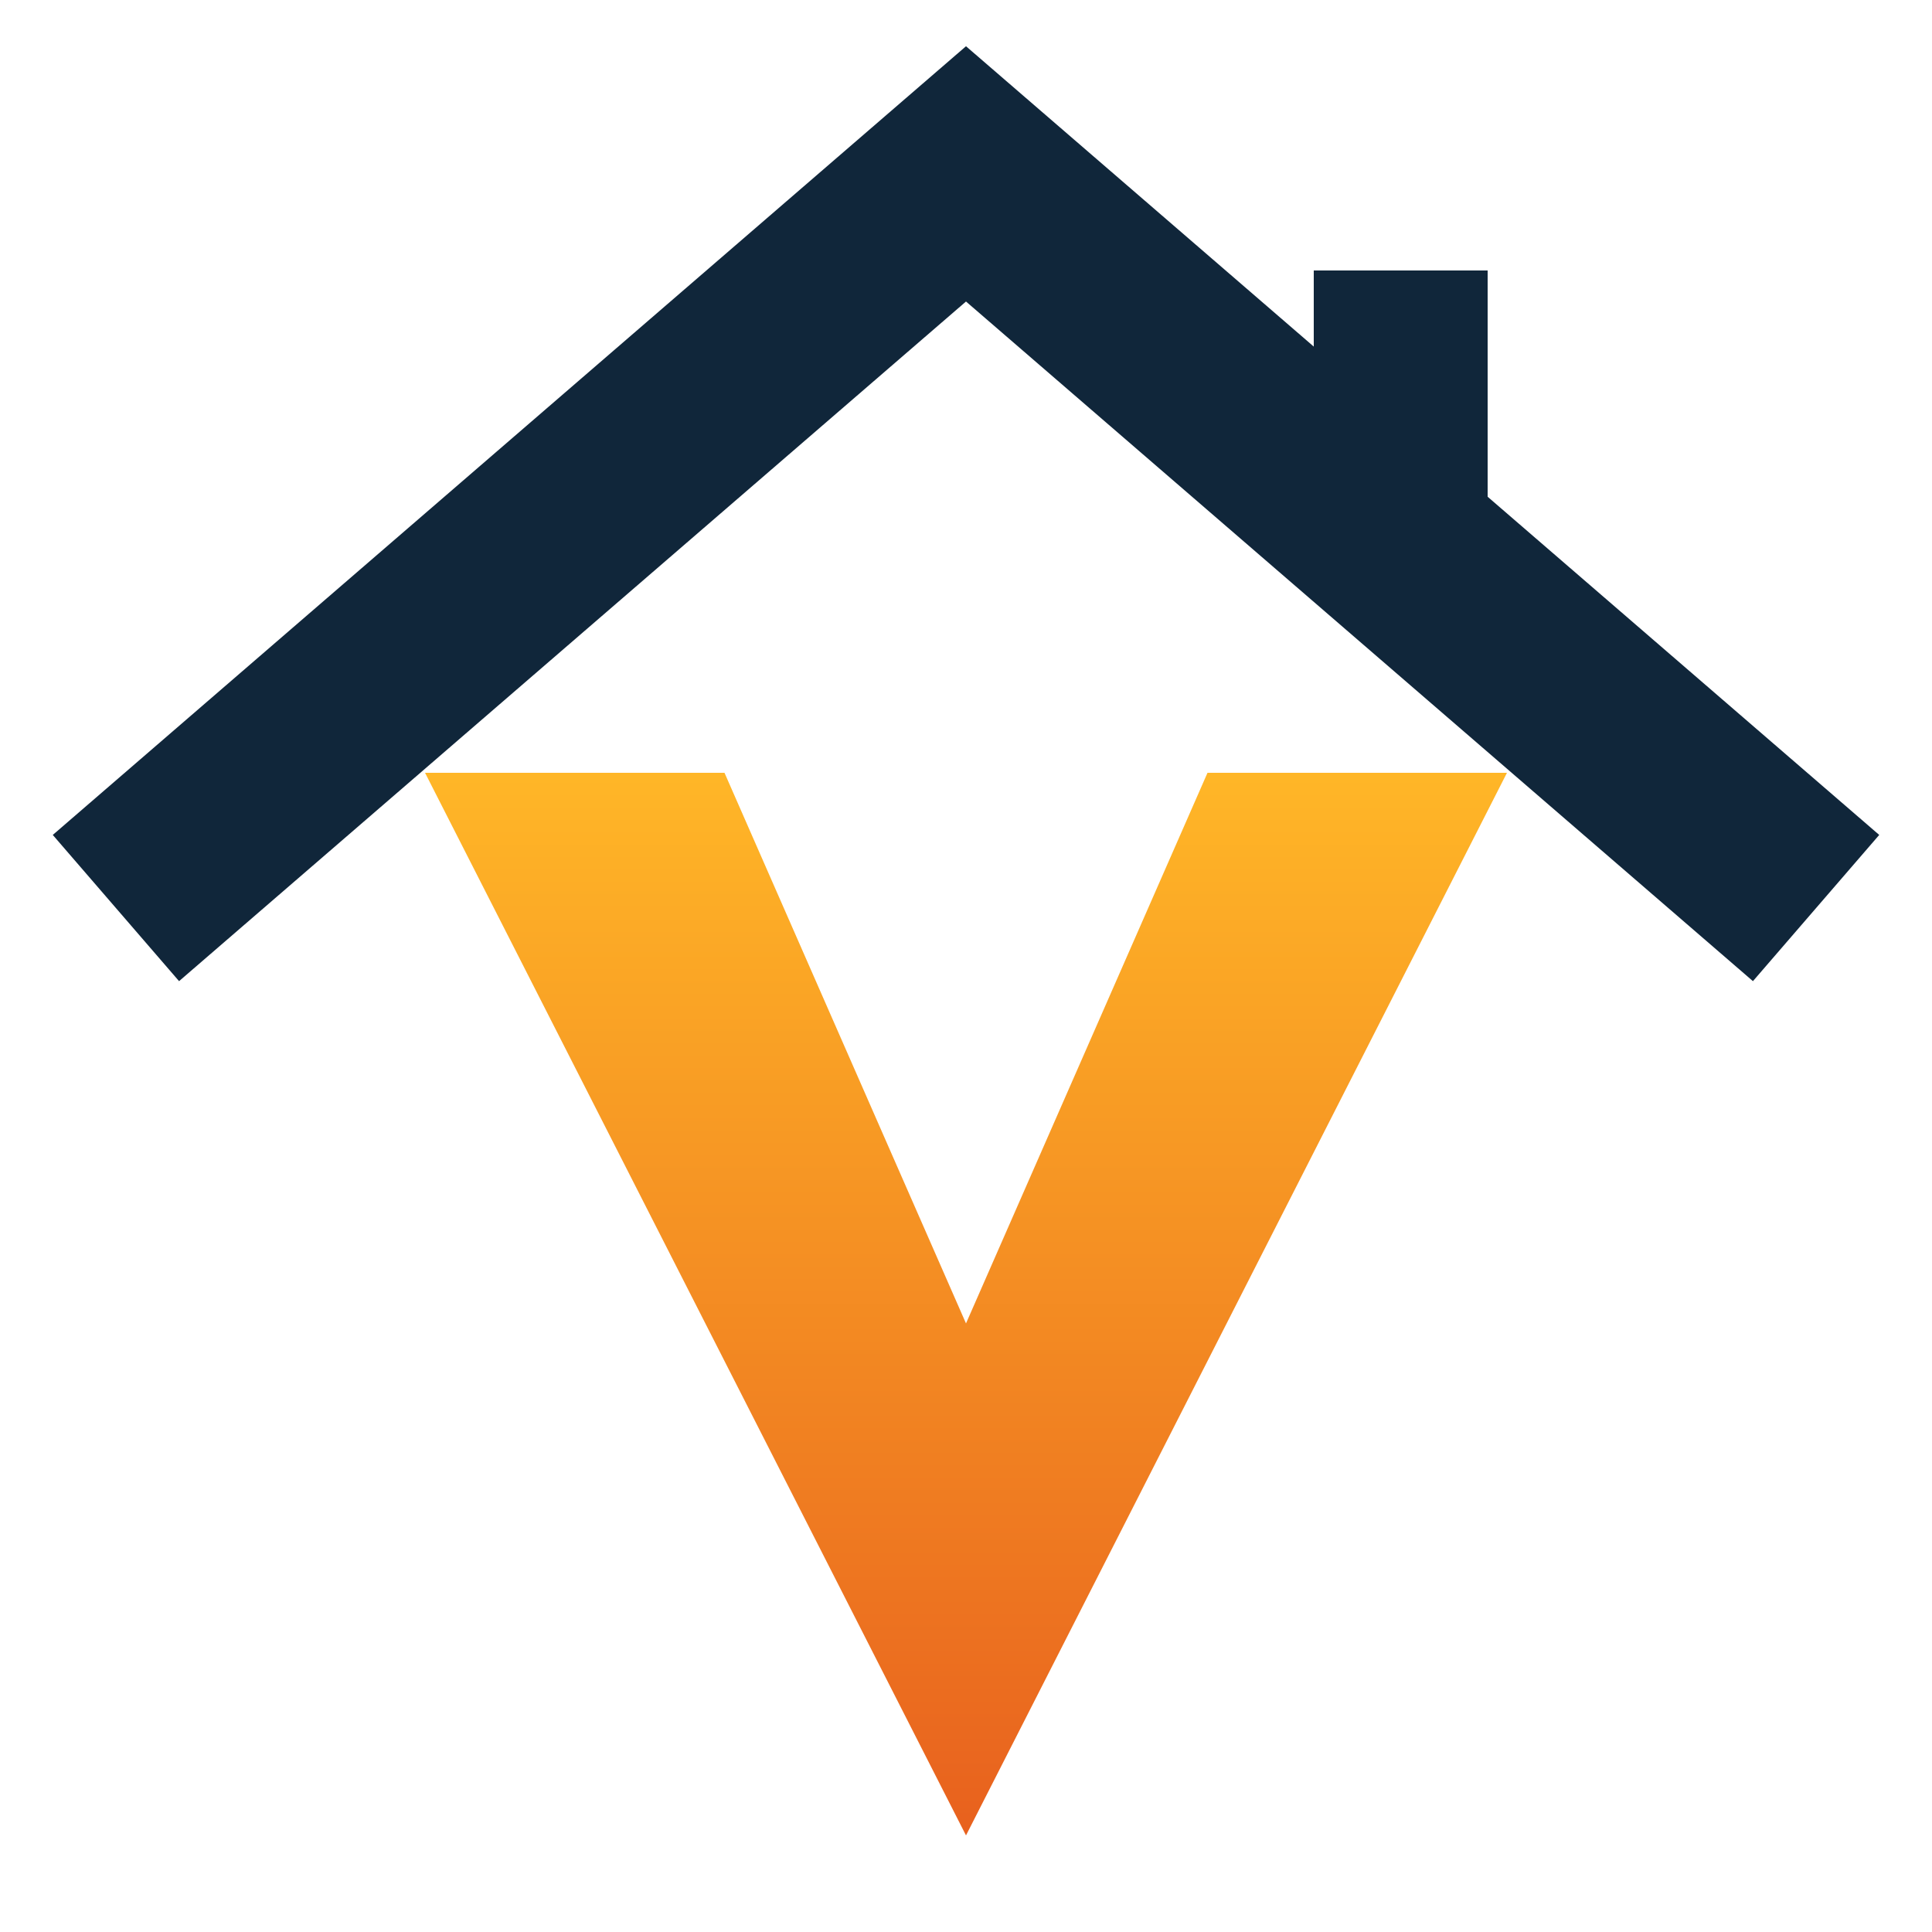
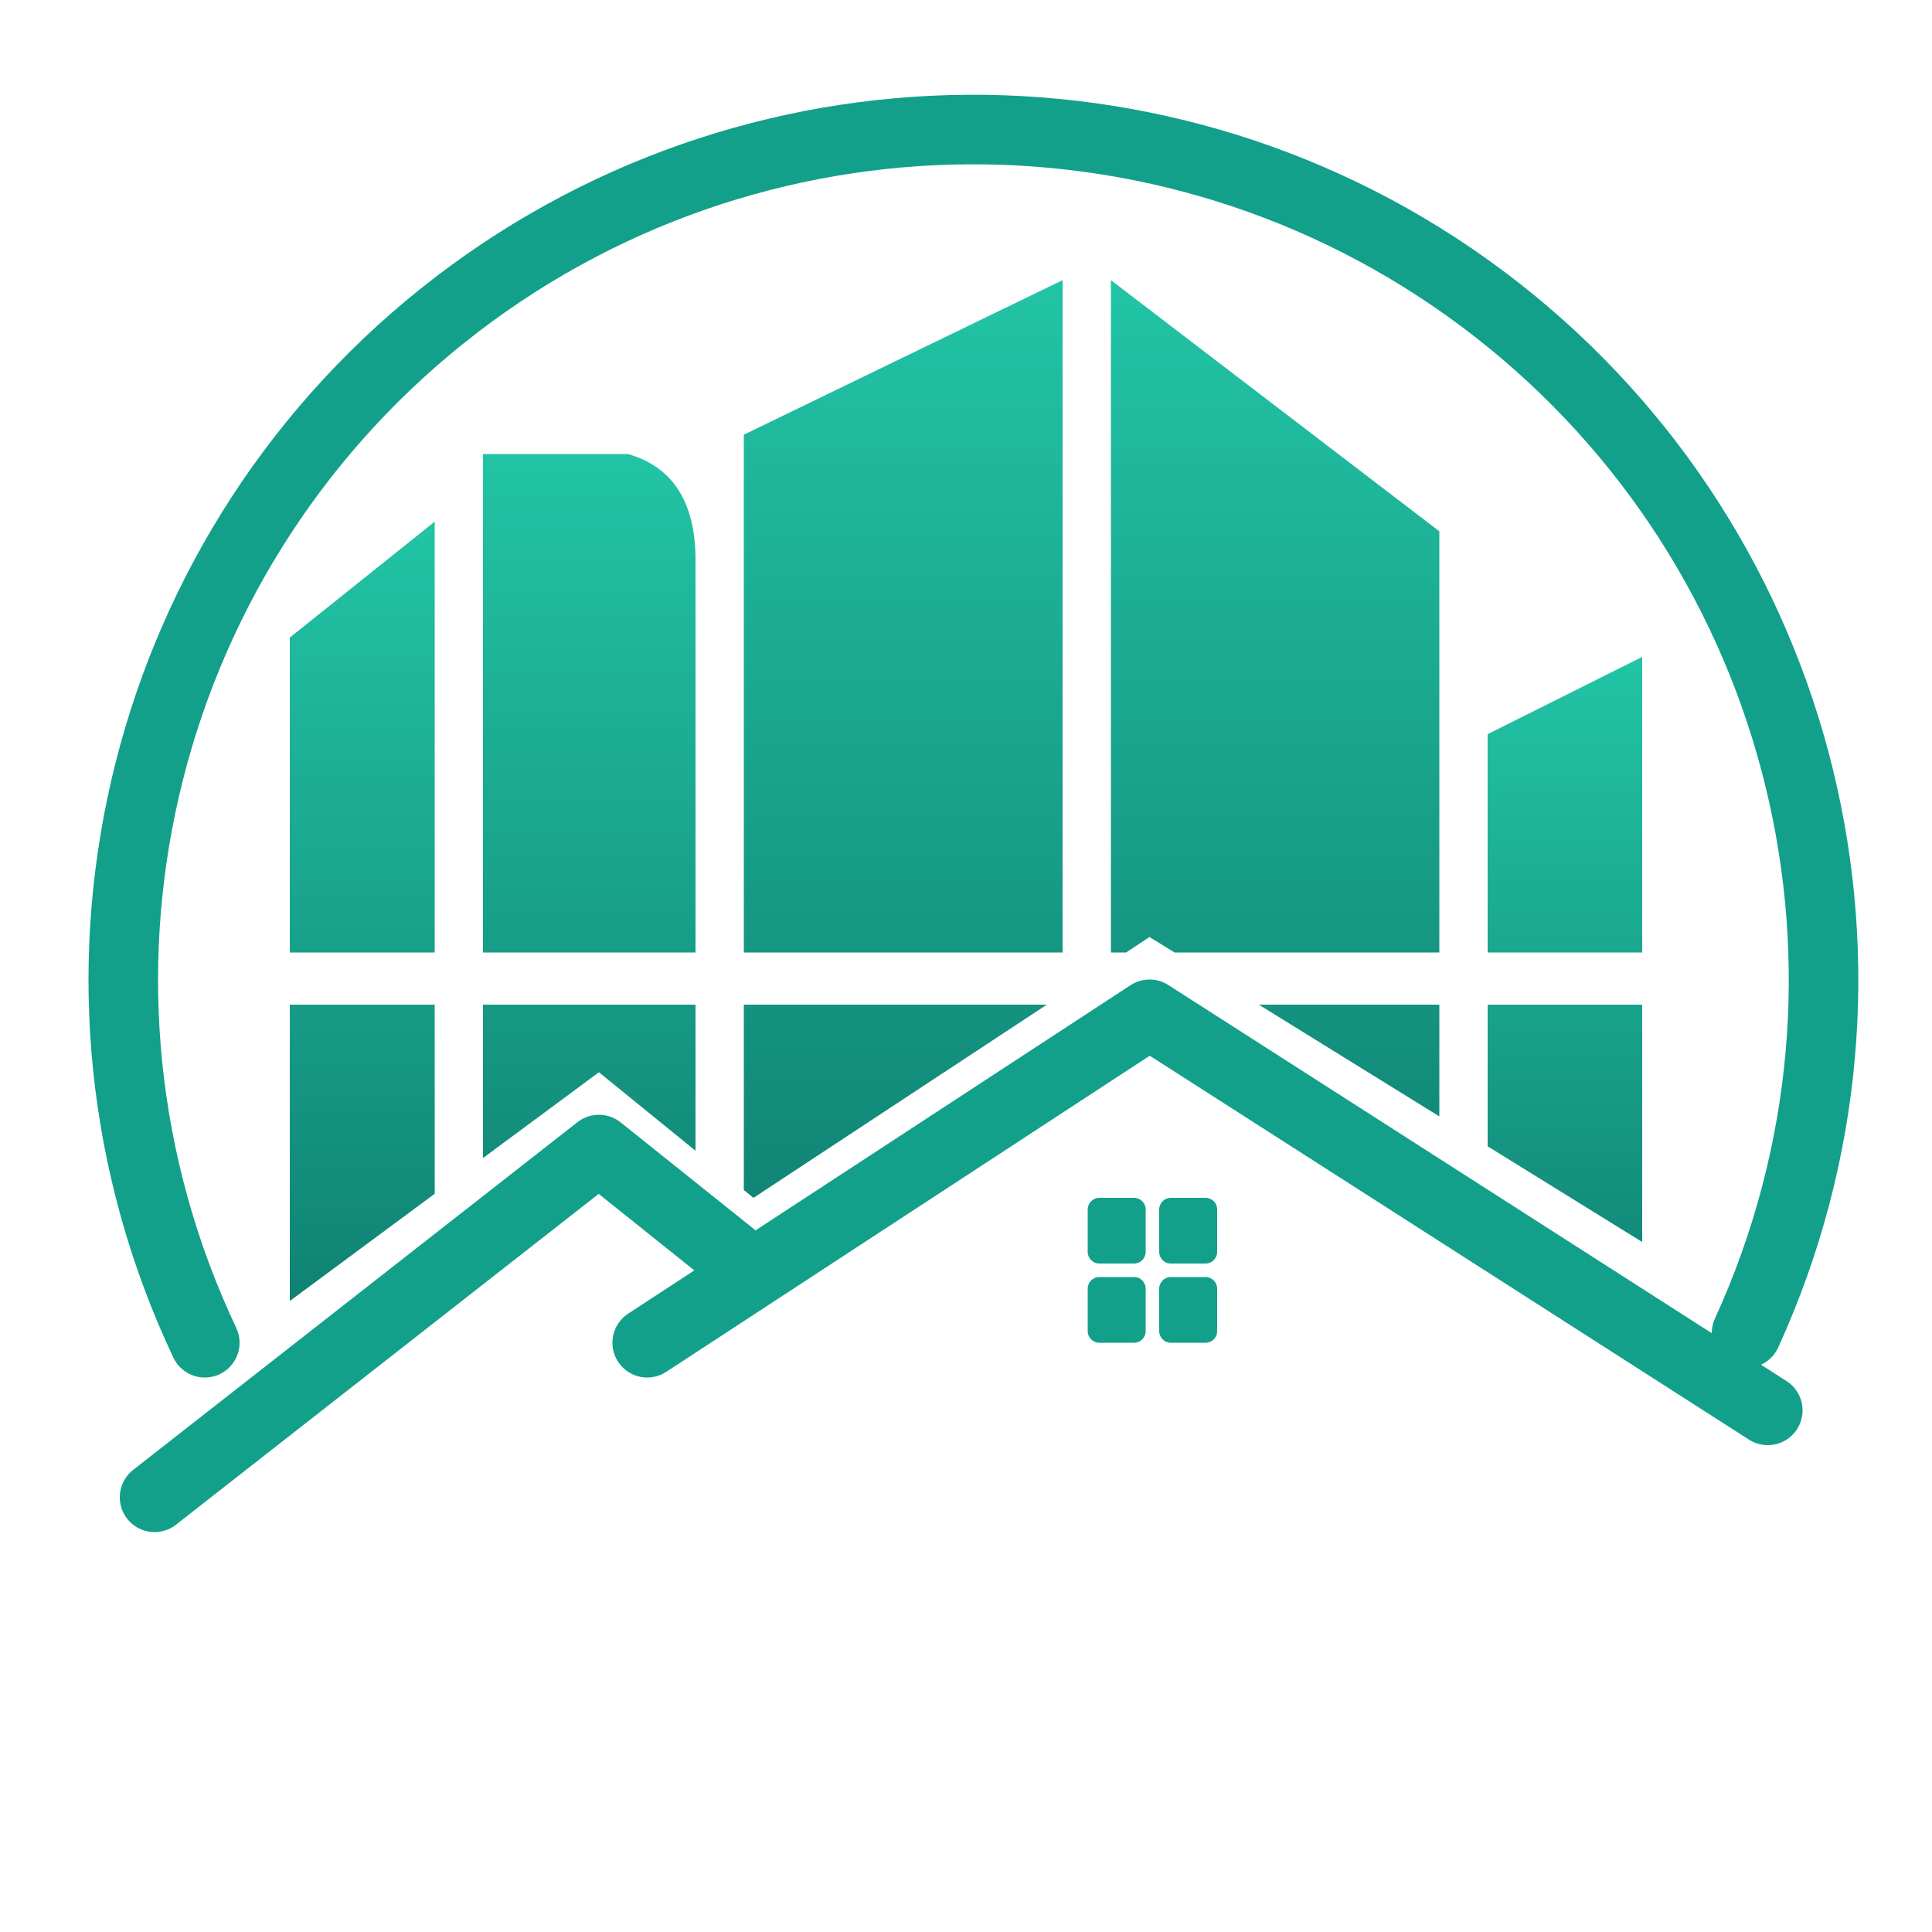
<svg xmlns="http://www.w3.org/2000/svg" viewBox="0 0 100 100" role="img" aria-label="Villacal">
  <defs>
    <linearGradient id="vg" x1="0" y1="0" x2="0" y2="1">
-       <stop offset="0" stop-color="#FFB627" />
-       <stop offset="1" stop-color="#E8611E" />
+       <stop offset="0" stop-color="#22C4A6" />
+       <stop offset="1" stop-color="#0A6E63" />
    </linearGradient>
+     <clipPath id="vgc">
+       <path d="M0 0H100V68L91 68 59.5 48.5 39 62 31 55.5 6 74H0Z" />
+     </clipPath>
  </defs>
-   <path d="M6 47 50 9l44 38" fill="none" stroke="#10263A" stroke-width="10" stroke-linejoin="miter" stroke-miterlimit="10" />
-   <path d="M22 40h15.5L50 68.5 62.5 40H78L50 95Z" fill="url(#vg)" />
-   <rect x="68" y="14" width="9" height="16" fill="#10263A" />
+   <path d="M10.6 69.5A44 44 0 1 1 90.4 69" fill="none" stroke="#12A08A" stroke-width="3.6" stroke-linecap="round" />
+   <g clip-path="url(#vgc)" fill="url(#vg)">
+     <path d="M15 33 22.5 27V49.3H15Z M15 52H22.5V80H15Z" />
+     <path d="M25 23.5H32.5Q36 24.5 36 29V49.3H25Z M25 52H36V80H25Z" />
+     <path d="M38.5 22.5 55 14.5V49.3H38.5Z M38.5 52H55V80H38.5Z" />
+     <path d="M57.5 14.5 74.5 27.5V49.3H57.5Z M57.5 52H74.5V80H57.5Z" />
+     <path d="M77 38 85 34V49.3H77Z M77 52H85V80H77Z" />
+   </g>
+   <path d="M8 77.5 31 59.5 38.5 65.5M33.5 69.5 59.5 52.5 91.5 73" fill="none" stroke="#12A08A" stroke-width="3.6" stroke-linecap="round" stroke-linejoin="round" />
+   <g fill="#12A08A">
+     <rect x="56.3" y="62" width="3" height="3.4" rx=".6" />
+     <rect x="60" y="62" width="3" height="3.4" rx=".6" />
+     <rect x="56.3" y="66.1" width="3" height="3.4" rx=".6" />
+     <rect x="60" y="66.1" width="3" height="3.4" rx=".6" />
+   </g>
</svg>
